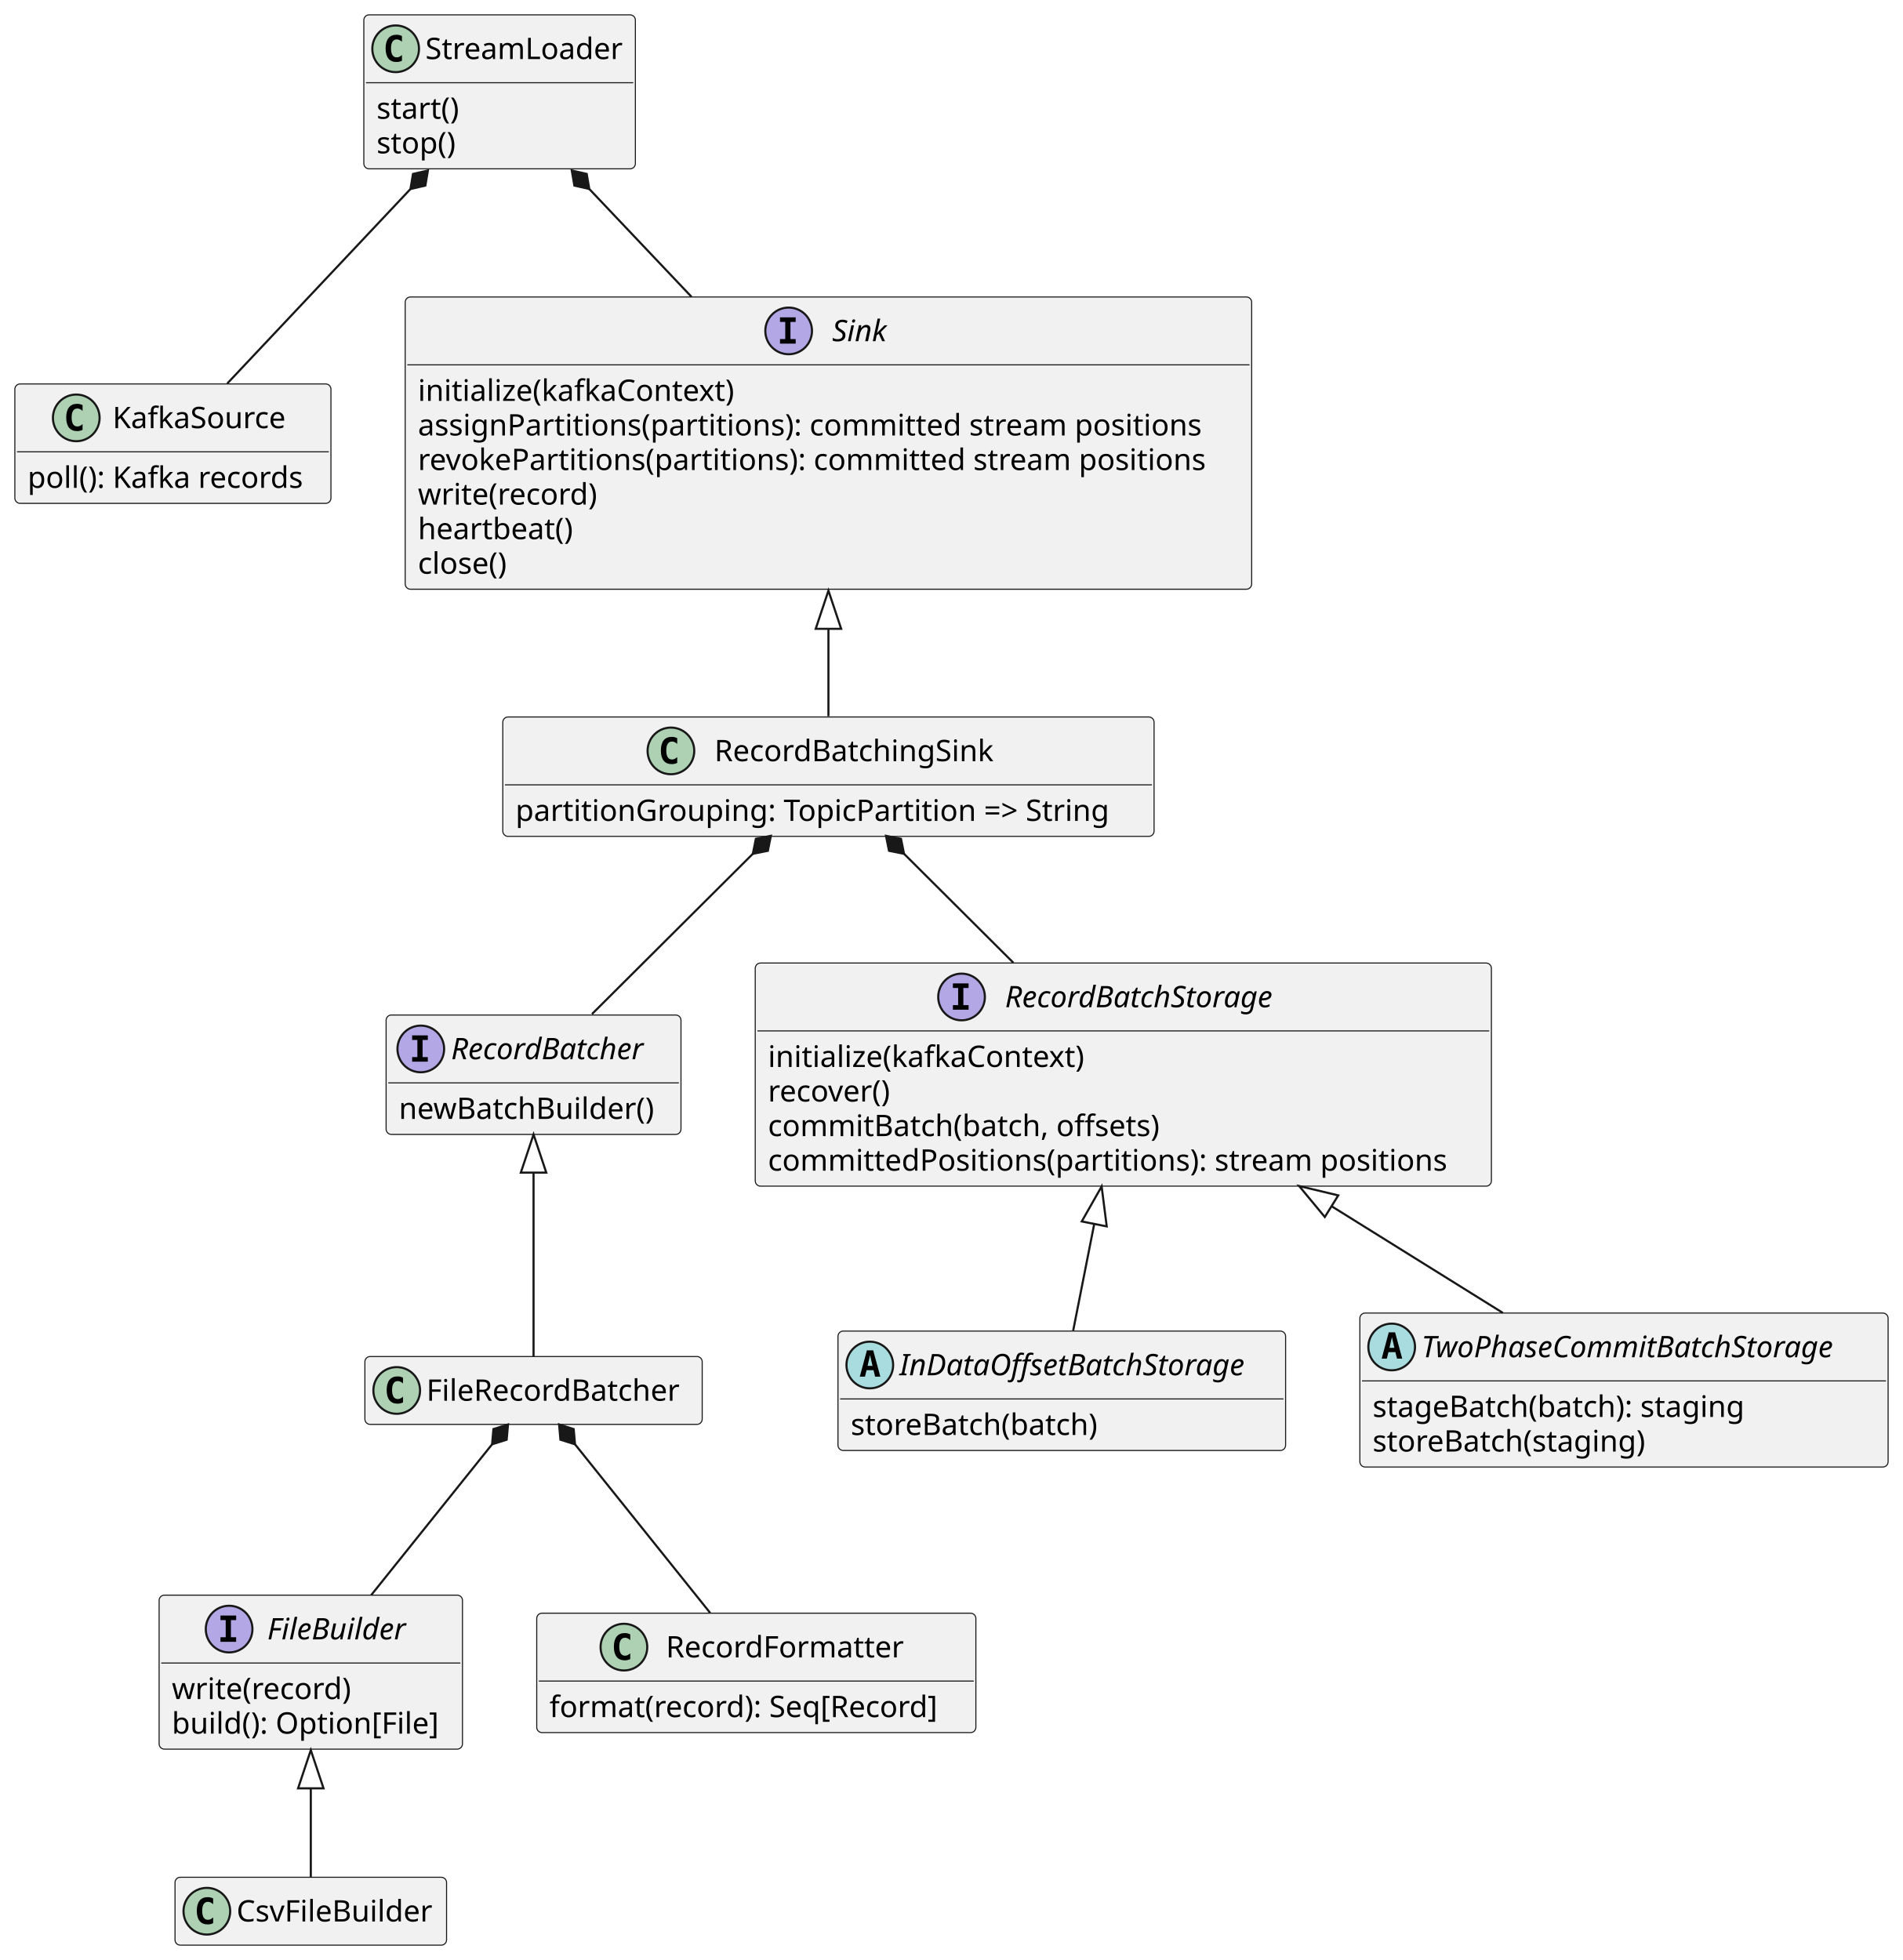
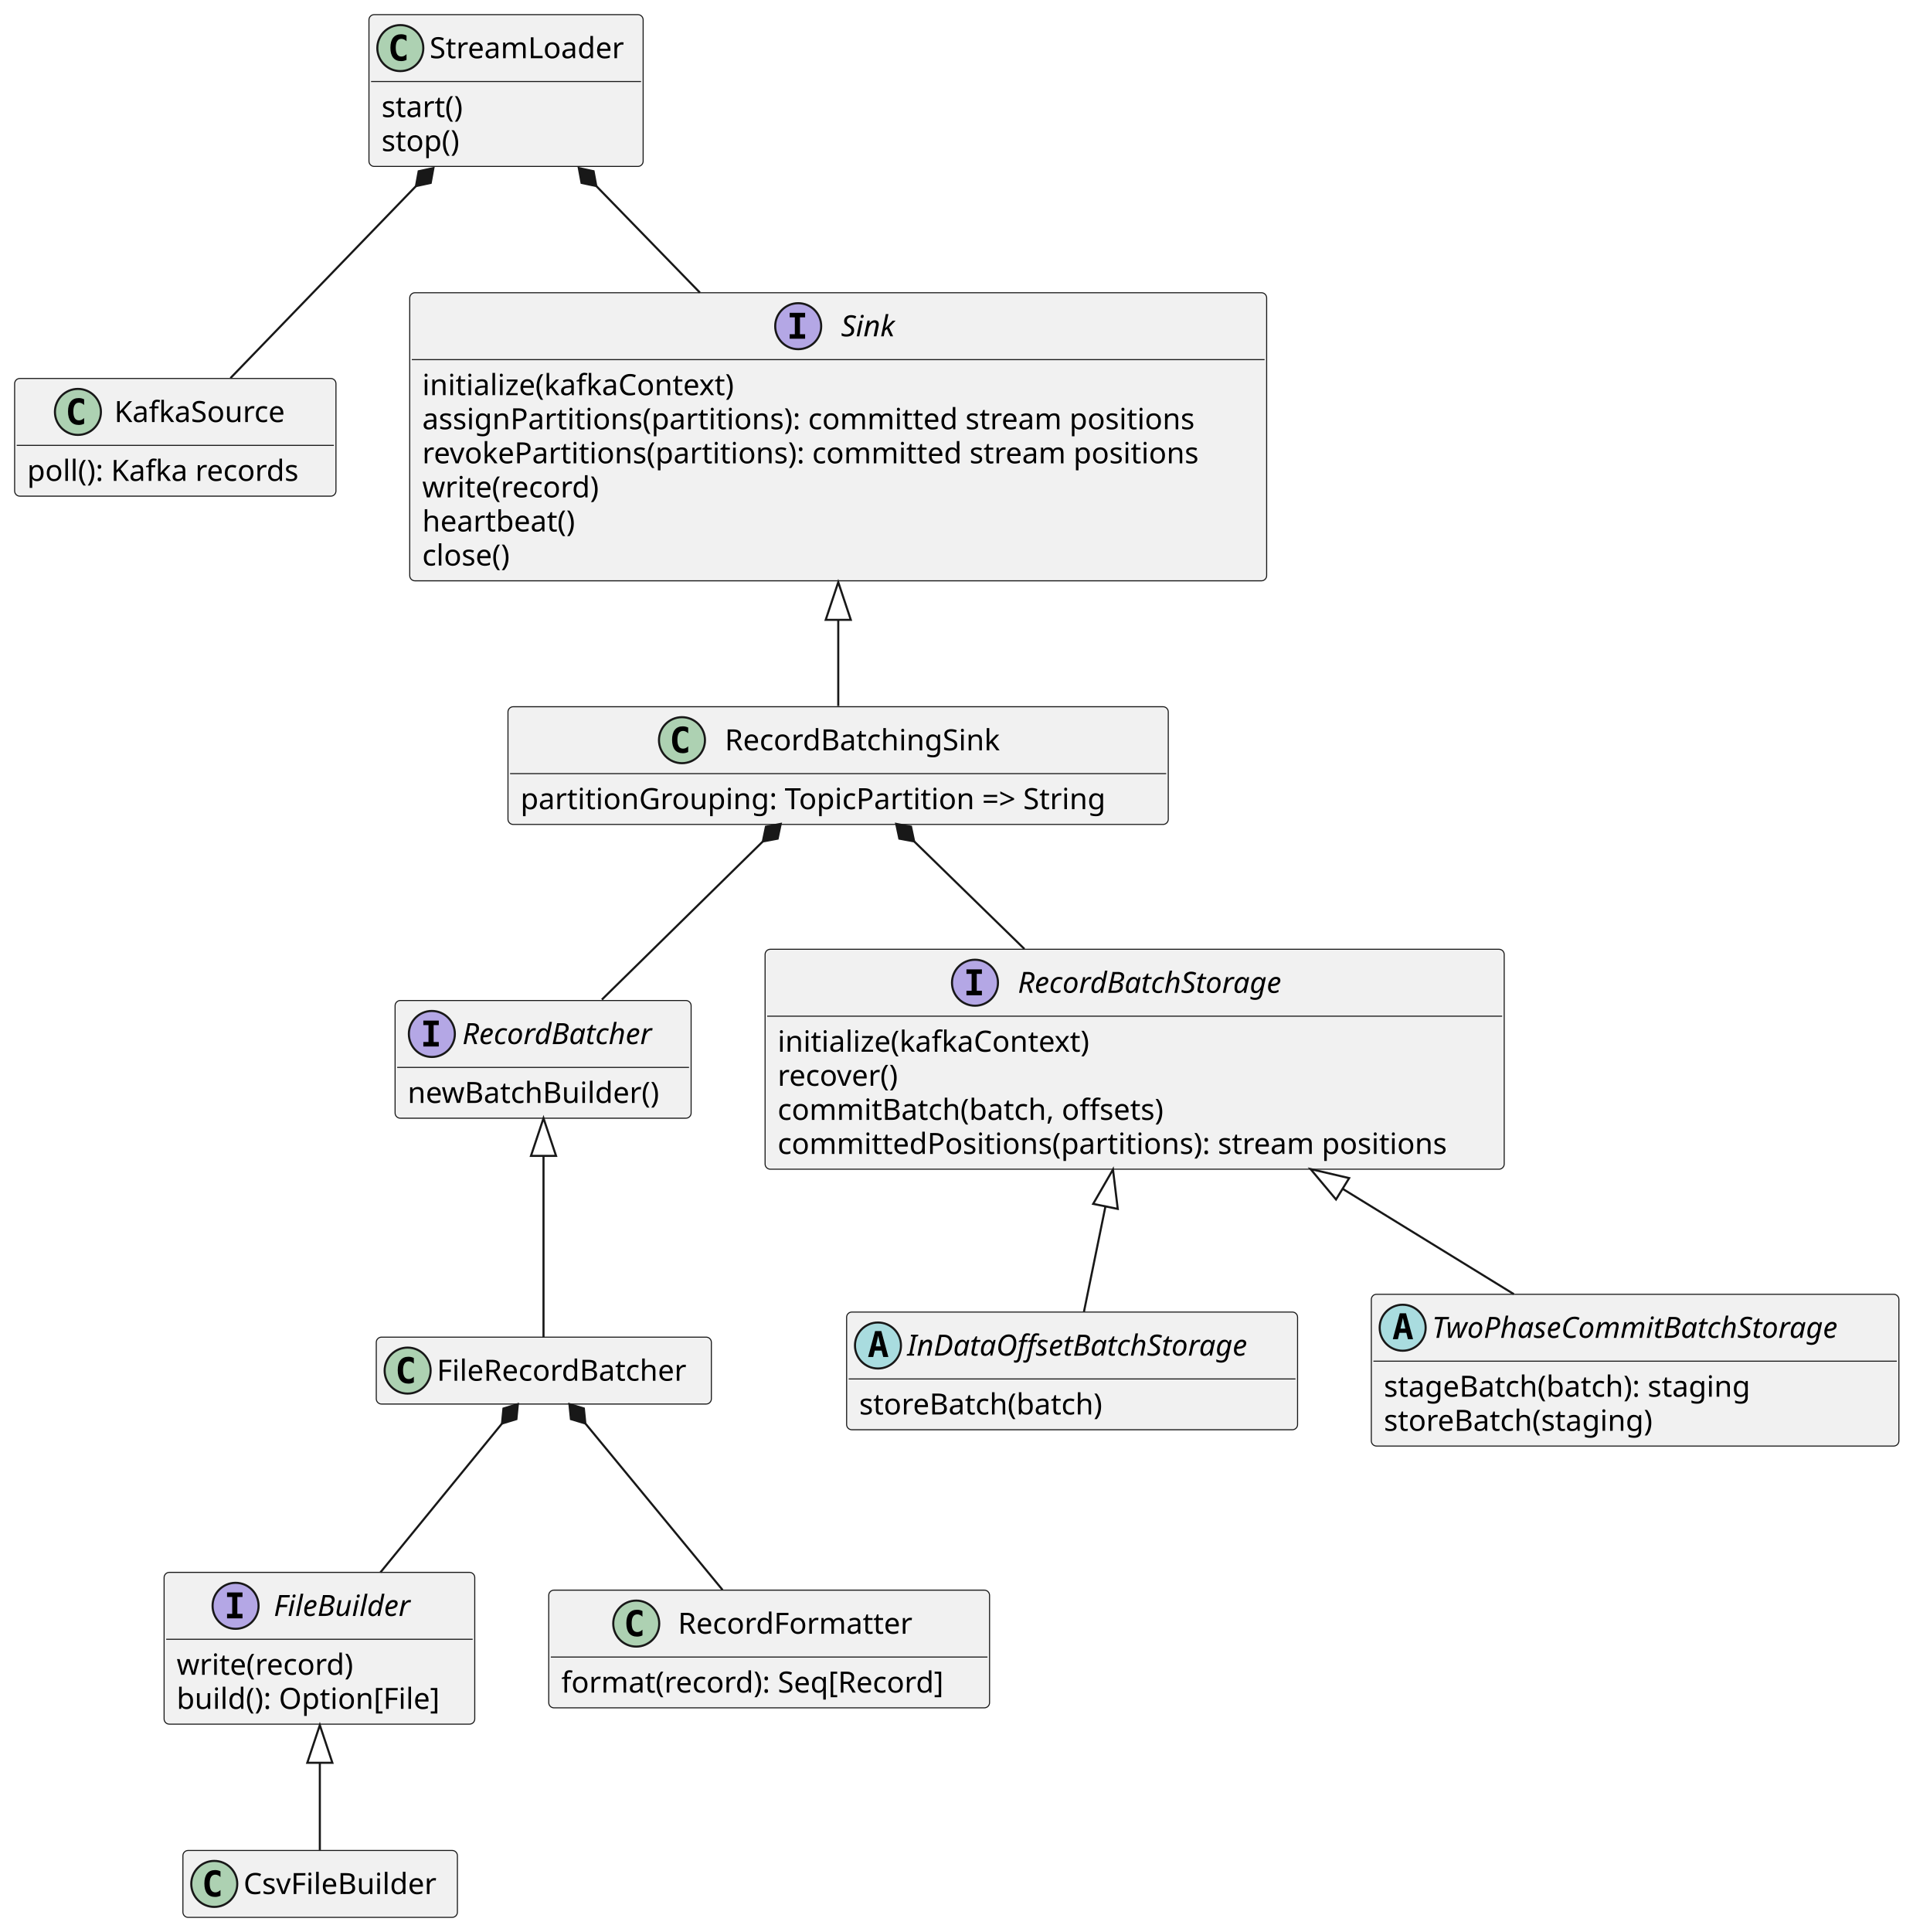
- <svg xmlns="http://www.w3.org/2000/svg" xmlns:xlink="http://www.w3.org/1999/xlink" contentStyleType="text/css" height="924px" preserveAspectRatio="none" style="width:897px;height:924px;" version="1.1" viewBox="0 0 897 924" width="897px" zoomAndPan="magnify">
+ <svg xmlns="http://www.w3.org/2000/svg" xmlns:xlink="http://www.w3.org/1999/xlink" contentStyleType="text/css" height="924px" preserveAspectRatio="none" style="width:915px;height:924px;" version="1.1" viewBox="0 0 915 924" width="915px" zoomAndPan="magnify">
  <defs />
  <g>
    <a href="../com/adform/streamloader/StreamLoader.html" target="_top" title="StreamLoader" xlink:actuate="onRequest" xlink:href="../com/adform/streamloader/StreamLoader.html" xlink:show="new" xlink:title="StreamLoader" xlink:type="simple">
      <g id="elem_StreamLoader">
-         <rect codeLine="5" fill="#F1F1F1" height="72.594" id="StreamLoader" rx="2.5" ry="2.5" style="stroke:#181818;stroke-width:0.5;" width="128" x="171.5" y="7" />
-         <ellipse cx="186.5" cy="23" fill="#ADD1B2" rx="11" ry="11" style="stroke:#181818;stroke-width:1.0;" />
-         <path d="M189.469,28.641 Q188.891,28.938 188.25,29.078 Q187.609,29.234 186.906,29.234 Q184.406,29.234 183.078,27.594 Q181.766,25.938 181.766,22.812 Q181.766,19.688 183.078,18.031 Q184.406,16.375 186.906,16.375 Q187.609,16.375 188.25,16.531 Q188.906,16.688 189.469,16.984 L189.469,19.703 Q188.844,19.125 188.25,18.859 Q187.656,18.578 187.031,18.578 Q185.688,18.578 185,19.656 Q184.312,20.719 184.312,22.812 Q184.312,24.906 185,25.984 Q185.688,27.047 187.031,27.047 Q187.656,27.047 188.25,26.781 Q188.844,26.5 189.469,25.922 L189.469,28.641 Z " fill="#000000" />
-         <text fill="#000000" font-family="sans-serif" font-size="14" lengthAdjust="spacing" textLength="96" x="200.5" y="27.847">StreamLoader</text>
-         <line style="stroke:#181818;stroke-width:0.5;" x1="172.5" x2="298.5" y1="39" y2="39" />
-         <text fill="#000000" font-family="sans-serif" font-size="14" lengthAdjust="spacing" textLength="41" x="177.5" y="55.995">start()</text>
-         <text fill="#000000" font-family="sans-serif" font-size="14" lengthAdjust="spacing" textLength="41" x="177.5" y="72.292">stop()</text>
+         <rect codeLine="5" fill="#F1F1F1" height="72.594" id="StreamLoader" rx="2.5" ry="2.5" style="stroke:#181818;stroke-width:0.5;" width="131.162" x="176.5" y="7" />
+         <ellipse cx="191.5" cy="23" fill="#ADD1B2" rx="11" ry="11" style="stroke:#181818;stroke-width:1.0;" />
+         <path d="M194.469,28.641 Q193.891,28.938 193.25,29.078 Q192.609,29.234 191.906,29.234 Q189.406,29.234 188.078,27.594 Q186.766,25.938 186.766,22.812 Q186.766,19.688 188.078,18.031 Q189.406,16.375 191.906,16.375 Q192.609,16.375 193.25,16.531 Q193.906,16.688 194.469,16.984 L194.469,19.703 Q193.844,19.125 193.25,18.859 Q192.656,18.578 192.031,18.578 Q190.688,18.578 190,19.656 Q189.312,20.719 189.312,22.812 Q189.312,24.906 190,25.984 Q190.688,27.047 192.031,27.047 Q192.656,27.047 193.25,26.781 Q193.844,26.5 194.469,25.922 L194.469,28.641 Z " fill="#000000" />
+         <text fill="#000000" font-family="sans-serif" font-size="14" lengthAdjust="spacing" textLength="99.162" x="205.5" y="27.847">StreamLoader</text>
+         <line style="stroke:#181818;stroke-width:0.5;" x1="177.5" x2="306.662" y1="39" y2="39" />
+         <text fill="#000000" font-family="sans-serif" font-size="14" lengthAdjust="spacing" textLength="43.531" x="182.5" y="55.995">start()</text>
+         <text fill="#000000" font-family="sans-serif" font-size="14" lengthAdjust="spacing" textLength="41.159" x="182.5" y="72.292">stop()</text>
      </g>
    </a>
    <a href="../com/adform/streamloader/source/KafkaSource.html" target="_top" title="KafkaSource" xlink:actuate="onRequest" xlink:href="../com/adform/streamloader/source/KafkaSource.html" xlink:show="new" xlink:title="KafkaSource" xlink:type="simple">
      <g id="elem_KafkaSource">
-         <rect codeLine="10" fill="#F1F1F1" height="56.297" id="KafkaSource" rx="2.5" ry="2.5" style="stroke:#181818;stroke-width:0.5;" width="149" x="7" y="181" />
-         <ellipse cx="35.95" cy="197" fill="#ADD1B2" rx="11" ry="11" style="stroke:#181818;stroke-width:1.0;" />
-         <path d="M38.919,202.641 Q38.341,202.938 37.7,203.078 Q37.059,203.234 36.356,203.234 Q33.856,203.234 32.528,201.594 Q31.216,199.938 31.216,196.812 Q31.216,193.688 32.528,192.031 Q33.856,190.375 36.356,190.375 Q37.059,190.375 37.7,190.531 Q38.356,190.688 38.919,190.984 L38.919,193.703 Q38.294,193.125 37.7,192.859 Q37.106,192.578 36.481,192.578 Q35.138,192.578 34.45,193.656 Q33.763,194.719 33.763,196.812 Q33.763,198.906 34.45,199.984 Q35.138,201.047 36.481,201.047 Q37.106,201.047 37.7,200.781 Q38.294,200.5 38.919,199.922 L38.919,202.641 Z " fill="#000000" />
-         <text fill="#000000" font-family="sans-serif" font-size="14" lengthAdjust="spacing" textLength="86" x="53.05" y="201.847">KafkaSource</text>
-         <line style="stroke:#181818;stroke-width:0.5;" x1="8" x2="155" y1="213" y2="213" />
-         <text fill="#000000" font-family="sans-serif" font-size="14" lengthAdjust="spacing" textLength="137" x="13" y="229.995">poll(): Kafka records</text>
+         <rect codeLine="10" fill="#F1F1F1" height="56.297" id="KafkaSource" rx="2.5" ry="2.5" style="stroke:#181818;stroke-width:0.5;" width="153.716" x="7" y="181" />
+         <ellipse cx="37.277" cy="197" fill="#ADD1B2" rx="11" ry="11" style="stroke:#181818;stroke-width:1.0;" />
+         <path d="M40.246,202.641 Q39.668,202.938 39.027,203.078 Q38.386,203.234 37.683,203.234 Q35.183,203.234 33.855,201.594 Q32.543,199.938 32.543,196.812 Q32.543,193.688 33.855,192.031 Q35.183,190.375 37.683,190.375 Q38.386,190.375 39.027,190.531 Q39.683,190.688 40.246,190.984 L40.246,193.703 Q39.621,193.125 39.027,192.859 Q38.433,192.578 37.808,192.578 Q36.465,192.578 35.777,193.656 Q35.09,194.719 35.09,196.812 Q35.09,198.906 35.777,199.984 Q36.465,201.047 37.808,201.047 Q38.433,201.047 39.027,200.781 Q39.621,200.5 40.246,199.922 L40.246,202.641 Z " fill="#000000" />
+         <text fill="#000000" font-family="sans-serif" font-size="14" lengthAdjust="spacing" textLength="87.767" x="54.672" y="201.847">KafkaSource</text>
+         <line style="stroke:#181818;stroke-width:0.5;" x1="8" x2="159.716" y1="213" y2="213" />
+         <text fill="#000000" font-family="sans-serif" font-size="14" lengthAdjust="spacing" textLength="141.716" x="13" y="229.995">poll(): Kafka records</text>
      </g>
    </a>
    <a href="../com/adform/streamloader/sink/Sink.html" target="_top" title="Sink" xlink:actuate="onRequest" xlink:href="../com/adform/streamloader/sink/Sink.html" xlink:show="new" xlink:title="Sink" xlink:type="simple">
      <g id="elem_Sink">
-         <rect codeLine="17" fill="#F1F1F1" height="137.781" id="Sink" rx="2.5" ry="2.5" style="stroke:#181818;stroke-width:0.5;" width="399" x="191" y="140" />
-         <ellipse cx="371.75" cy="156" fill="#B4A7E5" rx="11" ry="11" style="stroke:#181818;stroke-width:1.0;" />
-         <path d="M367.672,151.766 L367.672,149.609 L375.062,149.609 L375.062,151.766 L372.594,151.766 L372.594,159.844 L375.062,159.844 L375.062,162 L367.672,162 L367.672,159.844 L370.141,159.844 L370.141,151.766 L367.672,151.766 Z " fill="#000000" />
-         <text fill="#000000" font-family="sans-serif" font-size="14" font-style="italic" lengthAdjust="spacing" textLength="29" x="392.25" y="160.847">Sink</text>
-         <line style="stroke:#181818;stroke-width:0.5;" x1="192" x2="589" y1="172" y2="172" />
-         <text fill="#000000" font-family="sans-serif" font-size="14" lengthAdjust="spacing" textLength="154" x="197" y="188.995">initialize(kafkaContext)</text>
-         <text fill="#000000" font-family="sans-serif" font-size="14" lengthAdjust="spacing" textLength="385" x="197" y="205.292">assignPartitions(partitions): committed stream positions</text>
-         <text fill="#000000" font-family="sans-serif" font-size="14" lengthAdjust="spacing" textLength="387" x="197" y="221.589">revokePartitions(partitions): committed stream positions</text>
-         <text fill="#000000" font-family="sans-serif" font-size="14" lengthAdjust="spacing" textLength="88" x="197" y="237.886">write(record)</text>
-         <text fill="#000000" font-family="sans-serif" font-size="14" lengthAdjust="spacing" textLength="77" x="197" y="254.183">heartbeat()</text>
-         <text fill="#000000" font-family="sans-serif" font-size="14" lengthAdjust="spacing" textLength="47" x="197" y="270.479">close()</text>
+         <rect codeLine="17" fill="#F1F1F1" height="137.781" id="Sink" rx="2.5" ry="2.5" style="stroke:#181818;stroke-width:0.5;" width="409.934" x="196" y="140" />
+         <ellipse cx="381.838" cy="156" fill="#B4A7E5" rx="11" ry="11" style="stroke:#181818;stroke-width:1.0;" />
+         <path d="M377.76,151.766 L377.76,149.609 L385.151,149.609 L385.151,151.766 L382.682,151.766 L382.682,159.844 L385.151,159.844 L385.151,162 L377.76,162 L377.76,159.844 L380.229,159.844 L380.229,151.766 L377.76,151.766 Z " fill="#000000" />
+         <text fill="#000000" font-family="sans-serif" font-size="14" font-style="italic" lengthAdjust="spacing" textLength="29.757" x="402.338" y="160.847">Sink</text>
+         <line style="stroke:#181818;stroke-width:0.5;" x1="197" x2="604.934" y1="172" y2="172" />
+         <text fill="#000000" font-family="sans-serif" font-size="14" lengthAdjust="spacing" textLength="162.668" x="202" y="188.995">initialize(kafkaContext)</text>
+         <text fill="#000000" font-family="sans-serif" font-size="14" lengthAdjust="spacing" textLength="394.81" x="202" y="205.292">assignPartitions(partitions): committed stream positions</text>
+         <text fill="#000000" font-family="sans-serif" font-size="14" lengthAdjust="spacing" textLength="397.934" x="202" y="221.589">revokePartitions(partitions): committed stream positions</text>
+         <text fill="#000000" font-family="sans-serif" font-size="14" lengthAdjust="spacing" textLength="91.397" x="202" y="237.886">write(record)</text>
+         <text fill="#000000" font-family="sans-serif" font-size="14" lengthAdjust="spacing" textLength="79.803" x="202" y="254.183">heartbeat()</text>
+         <text fill="#000000" font-family="sans-serif" font-size="14" lengthAdjust="spacing" textLength="46.983" x="202" y="270.479">close()</text>
      </g>
    </a>
    <a href="../com/adform/streamloader/sink/batch/RecordBatchingSink.html" target="_top" title="RecordBatchingSink" xlink:actuate="onRequest" xlink:href="../com/adform/streamloader/sink/batch/RecordBatchingSink.html" xlink:show="new" xlink:title="RecordBatchingSink" xlink:type="simple">
      <g id="elem_RecordBatchingSink">
-         <rect codeLine="28" fill="#F1F1F1" height="56.297" id="RecordBatchingSink" rx="2.5" ry="2.5" style="stroke:#181818;stroke-width:0.5;" width="307" x="237" y="338" />
-         <ellipse cx="316.25" cy="354" fill="#ADD1B2" rx="11" ry="11" style="stroke:#181818;stroke-width:1.0;" />
-         <path d="M319.219,359.641 Q318.641,359.938 318,360.078 Q317.359,360.234 316.656,360.234 Q314.156,360.234 312.828,358.594 Q311.516,356.938 311.516,353.812 Q311.516,350.688 312.828,349.031 Q314.156,347.375 316.656,347.375 Q317.359,347.375 318,347.531 Q318.656,347.688 319.219,347.984 L319.219,350.703 Q318.594,350.125 318,349.859 Q317.406,349.578 316.781,349.578 Q315.438,349.578 314.75,350.656 Q314.062,351.719 314.062,353.812 Q314.062,355.906 314.75,356.984 Q315.438,358.047 316.781,358.047 Q317.406,358.047 318,357.781 Q318.594,357.5 319.219,356.922 L319.219,359.641 Z " fill="#000000" />
-         <text fill="#000000" font-family="sans-serif" font-size="14" lengthAdjust="spacing" textLength="140" x="336.75" y="358.847">RecordBatchingSink</text>
-         <line style="stroke:#181818;stroke-width:0.5;" x1="238" x2="543" y1="370" y2="370" />
-         <text fill="#000000" font-family="sans-serif" font-size="14" lengthAdjust="spacing" textLength="295" x="243" y="386.995">partitionGrouping: TopicPartition =&gt; String</text>
+         <rect codeLine="28" fill="#F1F1F1" height="56.297" id="RecordBatchingSink" rx="2.5" ry="2.5" style="stroke:#181818;stroke-width:0.5;" width="315.871" x="243" y="338" />
+         <ellipse cx="326.238" cy="354" fill="#ADD1B2" rx="11" ry="11" style="stroke:#181818;stroke-width:1.0;" />
+         <path d="M329.207,359.641 Q328.628,359.938 327.988,360.078 Q327.347,360.234 326.644,360.234 Q324.144,360.234 322.816,358.594 Q321.503,356.938 321.503,353.812 Q321.503,350.688 322.816,349.031 Q324.144,347.375 326.644,347.375 Q327.347,347.375 327.988,347.531 Q328.644,347.688 329.207,347.984 L329.207,350.703 Q328.582,350.125 327.988,349.859 Q327.394,349.578 326.769,349.578 Q325.425,349.578 324.738,350.656 Q324.05,351.719 324.05,353.812 Q324.05,355.906 324.738,356.984 Q325.425,358.047 326.769,358.047 Q327.394,358.047 327.988,357.781 Q328.582,357.5 329.207,356.922 L329.207,359.641 Z " fill="#000000" />
+         <text fill="#000000" font-family="sans-serif" font-size="14" lengthAdjust="spacing" textLength="140.895" x="346.738" y="358.847">RecordBatchingSink</text>
+         <line style="stroke:#181818;stroke-width:0.5;" x1="244" x2="557.871" y1="370" y2="370" />
+         <text fill="#000000" font-family="sans-serif" font-size="14" lengthAdjust="spacing" textLength="303.871" x="249" y="386.995">partitionGrouping: TopicPartition =&gt; String</text>
      </g>
    </a>
    <a href="../com/adform/streamloader/sink/batch/RecordBatcher.html" target="_top" title="RecordBatcher" xlink:actuate="onRequest" xlink:href="../com/adform/streamloader/sink/batch/RecordBatcher.html" xlink:show="new" xlink:title="RecordBatcher" xlink:type="simple">
      <g id="elem_RecordBatcher">
-         <rect codeLine="32" fill="#F1F1F1" height="56.297" id="RecordBatcher" rx="2.5" ry="2.5" style="stroke:#181818;stroke-width:0.5;" width="139" x="182" y="478.5" />
-         <ellipse cx="198.35" cy="494.5" fill="#B4A7E5" rx="11" ry="11" style="stroke:#181818;stroke-width:1.0;" />
-         <path d="M194.272,490.266 L194.272,488.109 L201.662,488.109 L201.662,490.266 L199.194,490.266 L199.194,498.344 L201.662,498.344 L201.662,500.5 L194.272,500.5 L194.272,498.344 L196.741,498.344 L196.741,490.266 L194.272,490.266 Z " fill="#000000" />
-         <text fill="#000000" font-family="sans-serif" font-size="14" font-style="italic" lengthAdjust="spacing" textLength="104" x="212.65" y="499.347">RecordBatcher</text>
-         <line style="stroke:#181818;stroke-width:0.5;" x1="183" x2="320" y1="510.5" y2="510.5" />
-         <text fill="#000000" font-family="sans-serif" font-size="14" lengthAdjust="spacing" textLength="127" x="188" y="527.495">newBatchBuilder()</text>
+         <rect codeLine="32" fill="#F1F1F1" height="56.297" id="RecordBatcher" rx="2.5" ry="2.5" style="stroke:#181818;stroke-width:0.5;" width="141.616" x="189" y="478.5" />
+         <ellipse cx="206.591" cy="494.5" fill="#B4A7E5" rx="11" ry="11" style="stroke:#181818;stroke-width:1.0;" />
+         <path d="M202.513,490.266 L202.513,488.109 L209.904,488.109 L209.904,490.266 L207.435,490.266 L207.435,498.344 L209.904,498.344 L209.904,500.5 L202.513,500.5 L202.513,498.344 L204.982,498.344 L204.982,490.266 L202.513,490.266 Z " fill="#000000" />
+         <text fill="#000000" font-family="sans-serif" font-size="14" font-style="italic" lengthAdjust="spacing" textLength="103.858" x="221.167" y="499.347">RecordBatcher</text>
+         <line style="stroke:#181818;stroke-width:0.5;" x1="190" x2="329.616" y1="510.5" y2="510.5" />
+         <text fill="#000000" font-family="sans-serif" font-size="14" lengthAdjust="spacing" textLength="129.616" x="195" y="527.495">newBatchBuilder()</text>
      </g>
    </a>
    <a href="../com/adform/streamloader/sink/batch/storage/RecordBatchStorage.html" target="_top" title="RecordBatchStorage" xlink:actuate="onRequest" xlink:href="../com/adform/streamloader/sink/batch/storage/RecordBatchStorage.html" xlink:show="new" xlink:title="RecordBatchStorage" xlink:type="simple">
      <g id="elem_RecordBatchStorage">
-         <rect codeLine="36" fill="#F1F1F1" height="105.188" id="RecordBatchStorage" rx="2.5" ry="2.5" style="stroke:#181818;stroke-width:0.5;" width="347" x="356" y="454" />
-         <ellipse cx="453.25" cy="470" fill="#B4A7E5" rx="11" ry="11" style="stroke:#181818;stroke-width:1.0;" />
-         <path d="M449.172,465.766 L449.172,463.609 L456.562,463.609 L456.562,465.766 L454.094,465.766 L454.094,473.844 L456.562,473.844 L456.562,476 L449.172,476 L449.172,473.844 L451.641,473.844 L451.641,465.766 L449.172,465.766 Z " fill="#000000" />
-         <text fill="#000000" font-family="sans-serif" font-size="14" font-style="italic" lengthAdjust="spacing" textLength="144" x="473.75" y="474.847">RecordBatchStorage</text>
-         <line style="stroke:#181818;stroke-width:0.5;" x1="357" x2="702" y1="486" y2="486" />
-         <text fill="#000000" font-family="sans-serif" font-size="14" lengthAdjust="spacing" textLength="154" x="362" y="502.995">initialize(kafkaContext)</text>
-         <text fill="#000000" font-family="sans-serif" font-size="14" lengthAdjust="spacing" textLength="62" x="362" y="519.292">recover()</text>
-         <text fill="#000000" font-family="sans-serif" font-size="14" lengthAdjust="spacing" textLength="195" x="362" y="535.589">commitBatch(batch, offsets)</text>
-         <text fill="#000000" font-family="sans-serif" font-size="14" lengthAdjust="spacing" textLength="335" x="362" y="551.886">committedPositions(partitions): stream positions</text>
+         <rect codeLine="36" fill="#F1F1F1" height="105.188" id="RecordBatchStorage" rx="2.5" ry="2.5" style="stroke:#181818;stroke-width:0.5;" width="353.578" x="366" y="454" />
+         <ellipse cx="466.406" cy="470" fill="#B4A7E5" rx="11" ry="11" style="stroke:#181818;stroke-width:1.0;" />
+         <path d="M462.328,465.766 L462.328,463.609 L469.719,463.609 L469.719,465.766 L467.25,465.766 L467.25,473.844 L469.719,473.844 L469.719,476 L462.328,476 L462.328,473.844 L464.797,473.844 L464.797,465.766 L462.328,465.766 Z " fill="#000000" />
+         <text fill="#000000" font-family="sans-serif" font-size="14" font-style="italic" lengthAdjust="spacing" textLength="144.266" x="486.906" y="474.847">RecordBatchStorage</text>
+         <line style="stroke:#181818;stroke-width:0.5;" x1="367" x2="718.578" y1="486" y2="486" />
+         <text fill="#000000" font-family="sans-serif" font-size="14" lengthAdjust="spacing" textLength="162.668" x="372" y="502.995">initialize(kafkaContext)</text>
+         <text fill="#000000" font-family="sans-serif" font-size="14" lengthAdjust="spacing" textLength="64.21" x="372" y="519.292">recover()</text>
+         <text fill="#000000" font-family="sans-serif" font-size="14" lengthAdjust="spacing" textLength="199.623" x="372" y="535.589">commitBatch(batch, offsets)</text>
+         <text fill="#000000" font-family="sans-serif" font-size="14" lengthAdjust="spacing" textLength="341.578" x="372" y="551.886">committedPositions(partitions): stream positions</text>
      </g>
    </a>
    <a href="../com/adform/streamloader/sink/batch/storage/InDataOffsetBatchStorage.html" target="_top" title="InDataOffsetBatchStorage" xlink:actuate="onRequest" xlink:href="../com/adform/streamloader/sink/batch/storage/InDataOffsetBatchStorage.html" xlink:show="new" xlink:title="InDataOffsetBatchStorage" xlink:type="simple">
      <g id="elem_InDataOffsetBatchStorage">
-         <rect codeLine="49" fill="#F1F1F1" height="56.297" id="InDataOffsetBatchStorage" rx="2.5" ry="2.5" style="stroke:#181818;stroke-width:0.5;" width="211" x="395" y="627.5" />
-         <ellipse cx="410" cy="643.5" fill="#A9DCDF" rx="11" ry="11" style="stroke:#181818;stroke-width:1.0;" />
-         <path d="M410.109,638.844 L408.953,643.922 L411.281,643.922 L410.109,638.844 Z M408.625,636.609 L411.609,636.609 L414.969,649 L412.516,649 L411.75,645.938 L408.469,645.938 L407.719,649 L405.281,649 L408.625,636.609 Z " fill="#000000" />
-         <text fill="#000000" font-family="sans-serif" font-size="14" font-style="italic" lengthAdjust="spacing" textLength="179" x="424" y="648.347">InDataOffsetBatchStorage</text>
-         <line style="stroke:#181818;stroke-width:0.5;" x1="396" x2="605" y1="659.5" y2="659.5" />
-         <text fill="#000000" font-family="sans-serif" font-size="14" lengthAdjust="spacing" textLength="125" x="401" y="676.495">storeBatch(batch)</text>
+         <rect codeLine="49" fill="#F1F1F1" height="56.297" id="InDataOffsetBatchStorage" rx="2.5" ry="2.5" style="stroke:#181818;stroke-width:0.5;" width="215.723" x="405" y="627.5" />
+         <ellipse cx="420" cy="643.5" fill="#A9DCDF" rx="11" ry="11" style="stroke:#181818;stroke-width:1.0;" />
+         <path d="M420.109,638.844 L418.953,643.922 L421.281,643.922 L420.109,638.844 Z M418.625,636.609 L421.609,636.609 L424.969,649 L422.516,649 L421.75,645.938 L418.469,645.938 L417.719,649 L415.281,649 L418.625,636.609 Z " fill="#000000" />
+         <text fill="#000000" font-family="sans-serif" font-size="14" font-style="italic" lengthAdjust="spacing" textLength="183.723" x="434" y="648.347">InDataOffsetBatchStorage</text>
+         <line style="stroke:#181818;stroke-width:0.5;" x1="406" x2="619.723" y1="659.5" y2="659.5" />
+         <text fill="#000000" font-family="sans-serif" font-size="14" lengthAdjust="spacing" textLength="126.41" x="411" y="676.495">storeBatch(batch)</text>
      </g>
    </a>
    <a href="../com/adform/streamloader/sink/batch/storage/TwoPhaseCommitBatchStorage.html" target="_top" title="TwoPhaseCommitBatchStorage" xlink:actuate="onRequest" xlink:href="../com/adform/streamloader/sink/batch/storage/TwoPhaseCommitBatchStorage.html" xlink:show="new" xlink:title="TwoPhaseCommitBatchStorage" xlink:type="simple">
      <g id="elem_TwoPhaseCommitBatchStorage">
-         <rect codeLine="53" fill="#F1F1F1" height="72.594" id="TwoPhaseCommitBatchStorage" rx="2.5" ry="2.5" style="stroke:#181818;stroke-width:0.5;" width="249" x="641" y="619" />
-         <ellipse cx="656" cy="635" fill="#A9DCDF" rx="11" ry="11" style="stroke:#181818;stroke-width:1.0;" />
-         <path d="M656.109,630.344 L654.953,635.422 L657.281,635.422 L656.109,630.344 Z M654.625,628.109 L657.609,628.109 L660.969,640.5 L658.516,640.5 L657.75,637.438 L654.469,637.438 L653.719,640.5 L651.281,640.5 L654.625,628.109 Z " fill="#000000" />
-         <text fill="#000000" font-family="sans-serif" font-size="14" font-style="italic" lengthAdjust="spacing" textLength="217" x="670" y="639.847">TwoPhaseCommitBatchStorage</text>
-         <line style="stroke:#181818;stroke-width:0.5;" x1="642" x2="889" y1="651" y2="651" />
-         <text fill="#000000" font-family="sans-serif" font-size="14" lengthAdjust="spacing" textLength="188" x="647" y="667.995">stageBatch(batch): staging</text>
-         <text fill="#000000" font-family="sans-serif" font-size="14" lengthAdjust="spacing" textLength="137" x="647" y="684.292">storeBatch(staging)</text>
+         <rect codeLine="53" fill="#F1F1F1" height="72.594" id="TwoPhaseCommitBatchStorage" rx="2.5" ry="2.5" style="stroke:#181818;stroke-width:0.5;" width="252.384" x="656" y="619" />
+         <ellipse cx="671" cy="635" fill="#A9DCDF" rx="11" ry="11" style="stroke:#181818;stroke-width:1.0;" />
+         <path d="M671.109,630.344 L669.953,635.422 L672.281,635.422 L671.109,630.344 Z M669.625,628.109 L672.609,628.109 L675.969,640.5 L673.516,640.5 L672.75,637.438 L669.469,637.438 L668.719,640.5 L666.281,640.5 L669.625,628.109 Z " fill="#000000" />
+         <text fill="#000000" font-family="sans-serif" font-size="14" font-style="italic" lengthAdjust="spacing" textLength="220.384" x="685" y="639.847">TwoPhaseCommitBatchStorage</text>
+         <line style="stroke:#181818;stroke-width:0.5;" x1="657" x2="907.384" y1="651" y2="651" />
+         <text fill="#000000" font-family="sans-serif" font-size="14" lengthAdjust="spacing" textLength="190.62" x="662" y="667.995">stageBatch(batch): staging</text>
+         <text fill="#000000" font-family="sans-serif" font-size="14" lengthAdjust="spacing" textLength="138.783" x="662" y="684.292">storeBatch(staging)</text>
      </g>
    </a>
    <a href="../com/adform/streamloader/sink/file/FileRecordBatcher.html" target="_top" title="FileRecordBatcher" xlink:actuate="onRequest" xlink:href="../com/adform/streamloader/sink/file/FileRecordBatcher.html" xlink:show="new" xlink:title="FileRecordBatcher" xlink:type="simple">
      <g id="elem_FileRecordBatcher">
-         <rect codeLine="58" fill="#F1F1F1" height="32" id="FileRecordBatcher" rx="2.5" ry="2.5" style="stroke:#181818;stroke-width:0.5;" width="159" x="172" y="639.5" />
-         <ellipse cx="187" cy="655.5" fill="#ADD1B2" rx="11" ry="11" style="stroke:#181818;stroke-width:1.0;" />
-         <path d="M189.969,661.141 Q189.391,661.438 188.75,661.578 Q188.109,661.734 187.406,661.734 Q184.906,661.734 183.578,660.094 Q182.266,658.438 182.266,655.312 Q182.266,652.188 183.578,650.531 Q184.906,648.875 187.406,648.875 Q188.109,648.875 188.75,649.031 Q189.406,649.188 189.969,649.484 L189.969,652.203 Q189.344,651.625 188.75,651.359 Q188.156,651.078 187.531,651.078 Q186.188,651.078 185.5,652.156 Q184.812,653.219 184.812,655.312 Q184.812,657.406 185.5,658.484 Q186.188,659.547 187.531,659.547 Q188.156,659.547 188.75,659.281 Q189.344,659 189.969,658.422 L189.969,661.141 Z " fill="#000000" />
-         <text fill="#000000" font-family="sans-serif" font-size="14" lengthAdjust="spacing" textLength="127" x="201" y="660.347">FileRecordBatcher</text>
+         <rect codeLine="58" fill="#F1F1F1" height="32" id="FileRecordBatcher" rx="2.5" ry="2.5" style="stroke:#181818;stroke-width:0.5;" width="160.304" x="180" y="639.5" />
+         <ellipse cx="195" cy="655.5" fill="#ADD1B2" rx="11" ry="11" style="stroke:#181818;stroke-width:1.0;" />
+         <path d="M197.969,661.141 Q197.391,661.438 196.75,661.578 Q196.109,661.734 195.406,661.734 Q192.906,661.734 191.578,660.094 Q190.266,658.438 190.266,655.312 Q190.266,652.188 191.578,650.531 Q192.906,648.875 195.406,648.875 Q196.109,648.875 196.75,649.031 Q197.406,649.188 197.969,649.484 L197.969,652.203 Q197.344,651.625 196.75,651.359 Q196.156,651.078 195.531,651.078 Q194.188,651.078 193.5,652.156 Q192.812,653.219 192.812,655.312 Q192.812,657.406 193.5,658.484 Q194.188,659.547 195.531,659.547 Q196.156,659.547 196.75,659.281 Q197.344,659 197.969,658.422 L197.969,661.141 Z " fill="#000000" />
+         <text fill="#000000" font-family="sans-serif" font-size="14" lengthAdjust="spacing" textLength="128.304" x="209" y="660.347">FileRecordBatcher</text>
      </g>
    </a>
    <a href="../com/adform/streamloader/sink/file/FileBuilder.html" target="_top" title="FileBuilder" xlink:actuate="onRequest" xlink:href="../com/adform/streamloader/sink/file/FileBuilder.html" xlink:show="new" xlink:title="FileBuilder" xlink:type="simple">
      <g id="elem_FileBuilder">
-         <rect codeLine="63" fill="#F1F1F1" height="72.594" id="FileBuilder" rx="2.5" ry="2.5" style="stroke:#181818;stroke-width:0.5;" width="143" x="75" y="752" />
-         <ellipse cx="108" cy="768" fill="#B4A7E5" rx="11" ry="11" style="stroke:#181818;stroke-width:1.0;" />
-         <path d="M103.922,763.766 L103.922,761.609 L111.312,761.609 L111.312,763.766 L108.844,763.766 L108.844,771.844 L111.312,771.844 L111.312,774 L103.922,774 L103.922,771.844 L106.391,771.844 L106.391,763.766 L103.922,763.766 Z " fill="#000000" />
-         <text fill="#000000" font-family="sans-serif" font-size="14" font-style="italic" lengthAdjust="spacing" textLength="71" x="126" y="772.847">FileBuilder</text>
-         <line style="stroke:#181818;stroke-width:0.5;" x1="76" x2="217" y1="784" y2="784" />
-         <text fill="#000000" font-family="sans-serif" font-size="14" lengthAdjust="spacing" textLength="88" x="81" y="800.995">write(record)</text>
-         <text fill="#000000" font-family="sans-serif" font-size="14" lengthAdjust="spacing" textLength="131" x="81" y="817.292">build(): Option[File]</text>
+         <rect codeLine="63" fill="#F1F1F1" height="72.594" id="FileBuilder" rx="2.5" ry="2.5" style="stroke:#181818;stroke-width:0.5;" width="148.609" x="78.5" y="752" />
+         <ellipse cx="112.693" cy="768" fill="#B4A7E5" rx="11" ry="11" style="stroke:#181818;stroke-width:1.0;" />
+         <path d="M108.615,763.766 L108.615,761.609 L116.006,761.609 L116.006,763.766 L113.537,763.766 L113.537,771.844 L116.006,771.844 L116.006,774 L108.615,774 L108.615,771.844 L111.084,771.844 L111.084,763.766 L108.615,763.766 Z " fill="#000000" />
+         <text fill="#000000" font-family="sans-serif" font-size="14" font-style="italic" lengthAdjust="spacing" textLength="73.958" x="130.958" y="772.847">FileBuilder</text>
+         <line style="stroke:#181818;stroke-width:0.5;" x1="79.5" x2="226.109" y1="784" y2="784" />
+         <text fill="#000000" font-family="sans-serif" font-size="14" lengthAdjust="spacing" textLength="91.397" x="84.5" y="800.995">write(record)</text>
+         <text fill="#000000" font-family="sans-serif" font-size="14" lengthAdjust="spacing" textLength="136.609" x="84.5" y="817.292">build(): Option[File]</text>
      </g>
    </a>
    <a href="../com/adform/streamloader/sink/encoding/csv/CsvFileBuilder.html" target="_top" title="CsvFileBuilder" xlink:actuate="onRequest" xlink:href="../com/adform/streamloader/sink/encoding/csv/CsvFileBuilder.html" xlink:show="new" xlink:title="CsvFileBuilder" xlink:type="simple">
      <g id="elem_CsvFileBuilder">
-         <rect codeLine="68" fill="#F1F1F1" height="32" id="CsvFileBuilder" rx="2.5" ry="2.5" style="stroke:#181818;stroke-width:0.5;" width="128" x="82.5" y="885" />
-         <ellipse cx="97.5" cy="901" fill="#ADD1B2" rx="11" ry="11" style="stroke:#181818;stroke-width:1.0;" />
-         <path d="M100.469,906.641 Q99.891,906.938 99.25,907.078 Q98.609,907.234 97.906,907.234 Q95.406,907.234 94.078,905.594 Q92.766,903.938 92.766,900.812 Q92.766,897.688 94.078,896.031 Q95.406,894.375 97.906,894.375 Q98.609,894.375 99.25,894.531 Q99.906,894.688 100.469,894.984 L100.469,897.703 Q99.844,897.125 99.25,896.859 Q98.656,896.578 98.031,896.578 Q96.688,896.578 96,897.656 Q95.312,898.719 95.312,900.812 Q95.312,902.906 96,903.984 Q96.688,905.047 98.031,905.047 Q98.656,905.047 99.25,904.781 Q99.844,904.5 100.469,903.922 L100.469,906.641 Z " fill="#000000" />
-         <text fill="#000000" font-family="sans-serif" font-size="14" lengthAdjust="spacing" textLength="96" x="111.5" y="905.847">CsvFileBuilder</text>
+         <rect codeLine="68" fill="#F1F1F1" height="32" id="CsvFileBuilder" rx="2.5" ry="2.5" style="stroke:#181818;stroke-width:0.5;" width="131.312" x="87.5" y="885" />
+         <ellipse cx="102.5" cy="901" fill="#ADD1B2" rx="11" ry="11" style="stroke:#181818;stroke-width:1.0;" />
+         <path d="M105.469,906.641 Q104.891,906.938 104.25,907.078 Q103.609,907.234 102.906,907.234 Q100.406,907.234 99.078,905.594 Q97.766,903.938 97.766,900.812 Q97.766,897.688 99.078,896.031 Q100.406,894.375 102.906,894.375 Q103.609,894.375 104.25,894.531 Q104.906,894.688 105.469,894.984 L105.469,897.703 Q104.844,897.125 104.25,896.859 Q103.656,896.578 103.031,896.578 Q101.688,896.578 101,897.656 Q100.312,898.719 100.312,900.812 Q100.312,902.906 101,903.984 Q101.688,905.047 103.031,905.047 Q103.656,905.047 104.25,904.781 Q104.844,904.5 105.469,903.922 L105.469,906.641 Z " fill="#000000" />
+         <text fill="#000000" font-family="sans-serif" font-size="14" lengthAdjust="spacing" textLength="99.312" x="116.5" y="905.847">CsvFileBuilder</text>
      </g>
    </a>
    <a href="../com/adform/streamloader/sink/batch/RecordFormatter.html" target="_top" title="RecordFormatter" xlink:actuate="onRequest" xlink:href="../com/adform/streamloader/sink/batch/RecordFormatter.html" xlink:show="new" xlink:title="RecordFormatter" xlink:type="simple">
      <g id="elem_RecordFormatter">
-         <rect codeLine="75" fill="#F1F1F1" height="56.297" id="RecordFormatter" rx="2.5" ry="2.5" style="stroke:#181818;stroke-width:0.5;" width="207" x="253" y="760.5" />
-         <ellipse cx="294.1" cy="776.5" fill="#ADD1B2" rx="11" ry="11" style="stroke:#181818;stroke-width:1.0;" />
-         <path d="M297.069,782.141 Q296.491,782.438 295.85,782.578 Q295.209,782.734 294.506,782.734 Q292.006,782.734 290.678,781.094 Q289.366,779.438 289.366,776.312 Q289.366,773.188 290.678,771.531 Q292.006,769.875 294.506,769.875 Q295.209,769.875 295.85,770.031 Q296.506,770.188 297.069,770.484 L297.069,773.203 Q296.444,772.625 295.85,772.359 Q295.256,772.078 294.631,772.078 Q293.288,772.078 292.6,773.156 Q291.913,774.219 291.913,776.312 Q291.913,778.406 292.6,779.484 Q293.288,780.547 294.631,780.547 Q295.256,780.547 295.85,780.281 Q296.444,780 297.069,779.422 L297.069,782.141 Z " fill="#000000" />
-         <text fill="#000000" font-family="sans-serif" font-size="14" lengthAdjust="spacing" textLength="117" x="313.9" y="781.347">RecordFormatter</text>
-         <line style="stroke:#181818;stroke-width:0.5;" x1="254" x2="459" y1="792.5" y2="792.5" />
-         <text fill="#000000" font-family="sans-serif" font-size="14" lengthAdjust="spacing" textLength="195" x="259" y="809.495">format(record): Seq[Record]</text>
+         <rect codeLine="75" fill="#F1F1F1" height="56.297" id="RecordFormatter" rx="2.5" ry="2.5" style="stroke:#181818;stroke-width:0.5;" width="210.878" x="262.5" y="760.5" />
+         <ellipse cx="304.362" cy="776.5" fill="#ADD1B2" rx="11" ry="11" style="stroke:#181818;stroke-width:1.0;" />
+         <path d="M307.331,782.141 Q306.753,782.438 306.112,782.578 Q305.471,782.734 304.768,782.734 Q302.268,782.734 300.94,781.094 Q299.628,779.438 299.628,776.312 Q299.628,773.188 300.94,771.531 Q302.268,769.875 304.768,769.875 Q305.471,769.875 306.112,770.031 Q306.768,770.188 307.331,770.484 L307.331,773.203 Q306.706,772.625 306.112,772.359 Q305.518,772.078 304.893,772.078 Q303.55,772.078 302.862,773.156 Q302.175,774.219 302.175,776.312 Q302.175,778.406 302.862,779.484 Q303.55,780.547 304.893,780.547 Q305.518,780.547 306.112,780.281 Q306.706,780 307.331,779.422 L307.331,782.141 Z " fill="#000000" />
+         <text fill="#000000" font-family="sans-serif" font-size="14" lengthAdjust="spacing" textLength="119.185" x="324.331" y="781.347">RecordFormatter</text>
+         <line style="stroke:#181818;stroke-width:0.5;" x1="263.5" x2="472.378" y1="792.5" y2="792.5" />
+         <text fill="#000000" font-family="sans-serif" font-size="14" lengthAdjust="spacing" textLength="198.878" x="268.5" y="809.495">format(record): Seq[Record]</text>
      </g>
    </a>
    <g id="link_StreamLoader_KafkaSource">
-       <path codeLine="14" d="M193.472,89.115 C164.963,119.385 133,153.32 107.1,180.82 " fill="none" id="StreamLoader-backto-KafkaSource" style="stroke:#181818;stroke-width:1.0;" />
-       <polygon fill="#181818" points="201.7,80.38,194.674,82.005,193.472,89.115,200.498,87.49,201.7,80.38" style="stroke:#181818;stroke-width:1.0;" />
+       <path codeLine="14" d="M198.991,89.009 C169.741,119.279 136.84,153.32 110.26,180.82 " fill="none" id="StreamLoader-backto-KafkaSource" style="stroke:#181818;stroke-width:1.0;" />
+       <polygon fill="#181818" points="207.33,80.38,200.284,81.915,198.991,89.009,206.037,87.474,207.33,80.38" style="stroke:#181818;stroke-width:1.0;" />
    </g>
    <g id="link_StreamLoader_Sink">
-       <path codeLine="15" d="M277.773,89.091 C294.343,106.581 306.59,119.49 325.97,139.94 " fill="none" id="StreamLoader-backto-Sink" style="stroke:#181818;stroke-width:1.0;" />
-       <polygon fill="#181818" points="269.52,80.38,270.743,87.487,277.773,89.091,276.55,81.985,269.52,80.38" style="stroke:#181818;stroke-width:1.0;" />
+       <path codeLine="15" d="M285.256,88.983 C302.266,106.472 314.92,119.49 334.81,139.94 " fill="none" id="StreamLoader-backto-Sink" style="stroke:#181818;stroke-width:1.0;" />
+       <polygon fill="#181818" points="276.89,80.38,278.206,87.47,285.256,88.983,283.941,81.892,276.89,80.38" style="stroke:#181818;stroke-width:1.0;" />
    </g>
    <g id="link_Sink_RecordBatchingSink">
-       <path codeLine="26" d="M390.5,296.44 C390.5,317.36 390.5,321.18 390.5,337.67 " fill="none" id="Sink-backto-RecordBatchingSink" style="stroke:#181818;stroke-width:1.0;" />
-       <polygon fill="none" points="390.5,278.44,384.5,296.44,396.5,296.44,390.5,278.44" style="stroke:#181818;stroke-width:1.0;" />
+       <path codeLine="26" d="M401,296.44 C401,317.36 401,321.18 401,337.67 " fill="none" id="Sink-backto-RecordBatchingSink" style="stroke:#181818;stroke-width:1.0;" />
+       <polygon fill="none" points="401,278.44,395,296.44,407,296.44,401,278.44" style="stroke:#181818;stroke-width:1.0;" />
    </g>
    <g id="link_RecordBatchingSink_RecordBatcher">
-       <path codeLine="43" d="M354.871,402.501 C330.541,426.751 303.5,453.69 279.04,478.06 " fill="none" id="RecordBatchingSink-backto-RecordBatcher" style="stroke:#181818;stroke-width:1.0;" />
-       <polygon fill="#181818" points="363.37,394.03,356.297,395.433,354.871,402.501,361.944,401.099,363.37,394.03" style="stroke:#181818;stroke-width:1.0;" />
+       <path codeLine="43" d="M364.919,402.439 C340.229,426.689 312.74,453.69 287.93,478.06 " fill="none" id="RecordBatchingSink-backto-RecordBatcher" style="stroke:#181818;stroke-width:1.0;" />
+       <polygon fill="#181818" points="373.48,394.03,366.397,395.381,364.919,402.439,372.002,401.088,373.48,394.03" style="stroke:#181818;stroke-width:1.0;" />
    </g>
    <g id="link_RecordBatchingSink_RecordBatchStorage">
-       <path codeLine="44" d="M426.13,402.5 C443.2,419.51 457.27,433.53 477.67,453.86 " fill="none" id="RecordBatchingSink-backto-RecordBatchStorage" style="stroke:#181818;stroke-width:1.0;" />
-       <polygon fill="#181818" points="417.63,394.03,419.057,401.099,426.13,402.5,424.704,395.432,417.63,394.03" style="stroke:#181818;stroke-width:1.0;" />
+       <path codeLine="44" d="M437.308,402.411 C454.738,419.421 469.21,433.53 490.06,453.86 " fill="none" id="RecordBatchingSink-backto-RecordBatchStorage" style="stroke:#181818;stroke-width:1.0;" />
+       <polygon fill="#181818" points="428.72,394.03,430.22,401.083,437.308,402.411,435.808,395.358,428.72,394.03" style="stroke:#181818;stroke-width:1.0;" />
    </g>
    <g id="link_RecordBatchStorage_InDataOffsetBatchStorage">
-       <path codeLine="46" d="M515.791,576.989 C511.251,599.969 509.6,608.39 505.84,627.43 " fill="none" id="RecordBatchStorage-backto-InDataOffsetBatchStorage" style="stroke:#181818;stroke-width:1.0;" />
-       <polygon fill="none" points="519.28,559.33,509.905,575.826,521.678,578.152,519.28,559.33" style="stroke:#181818;stroke-width:1.0;" />
+       <path codeLine="46" d="M528.821,576.966 C524.131,599.946 522.41,608.39 518.52,627.43 " fill="none" id="RecordBatchStorage-backto-InDataOffsetBatchStorage" style="stroke:#181818;stroke-width:1.0;" />
+       <polygon fill="none" points="532.42,559.33,522.942,575.767,534.699,578.166,532.42,559.33" style="stroke:#181818;stroke-width:1.0;" />
    </g>
    <g id="link_RecordBatchStorage_TwoPhaseCommitBatchStorage">
-       <path codeLine="47" d="M627.65,568.634 C659.4,588.404 679.59,600.99 708.4,618.93 " fill="none" id="RecordBatchStorage-backto-TwoPhaseCommitBatchStorage" style="stroke:#181818;stroke-width:1.0;" />
-       <polygon fill="none" points="612.37,559.12,624.478,573.728,630.821,563.541,612.37,559.12" style="stroke:#181818;stroke-width:1.0;" />
+       <path codeLine="47" d="M642.262,568.551 C674.402,588.321 695,600.99 724.17,618.93 " fill="none" id="RecordBatchStorage-backto-TwoPhaseCommitBatchStorage" style="stroke:#181818;stroke-width:1.0;" />
+       <polygon fill="none" points="626.93,559.12,639.118,573.661,645.405,563.44,626.93,559.12" style="stroke:#181818;stroke-width:1.0;" />
    </g>
    <g id="link_RecordBatcher_FileRecordBatcher">
-       <path codeLine="61" d="M251.5,552.81 C251.5,583.69 251.5,614.88 251.5,639.47 " fill="none" id="RecordBatcher-backto-FileRecordBatcher" style="stroke:#181818;stroke-width:1.0;" />
-       <polygon fill="none" points="251.5,534.81,245.5,552.81,257.5,552.81,251.5,534.81" style="stroke:#181818;stroke-width:1.0;" />
+       <path codeLine="61" d="M260,552.81 C260,583.69 260,614.88 260,639.47 " fill="none" id="RecordBatcher-backto-FileRecordBatcher" style="stroke:#181818;stroke-width:1.0;" />
+       <polygon fill="none" points="260,534.81,254,552.81,266,552.81,260,534.81" style="stroke:#181818;stroke-width:1.0;" />
    </g>
    <g id="link_FileBuilder_CsvFileBuilder">
-       <path codeLine="70" d="M146.5,843.07 C146.5,863.26 146.5,869.48 146.5,884.81 " fill="none" id="FileBuilder-backto-CsvFileBuilder" style="stroke:#181818;stroke-width:1.0;" />
-       <polygon fill="none" points="146.5,825.07,140.5,843.07,152.5,843.07,146.5,825.07" style="stroke:#181818;stroke-width:1.0;" />
+       <path codeLine="70" d="M153,843.07 C153,863.26 153,869.48 153,884.81 " fill="none" id="FileBuilder-backto-CsvFileBuilder" style="stroke:#181818;stroke-width:1.0;" />
+       <polygon fill="none" points="153,825.07,147,843.07,159,843.07,153,825.07" style="stroke:#181818;stroke-width:1.0;" />
    </g>
    <g id="link_FileRecordBatcher_FileBuilder">
-       <path codeLine="72" d="M231.952,680.891 C216.322,700.381 196.09,725.63 174.96,751.99 " fill="none" id="FileRecordBatcher-backto-FileBuilder" style="stroke:#181818;stroke-width:1.0;" />
-       <polygon fill="#181818" points="239.46,671.53,232.586,673.708,231.952,680.891,238.827,678.713,239.46,671.53" style="stroke:#181818;stroke-width:1.0;" />
+       <path codeLine="72" d="M240.139,680.824 C224.219,700.314 203.53,725.63 182,751.99 " fill="none" id="FileRecordBatcher-backto-FileBuilder" style="stroke:#181818;stroke-width:1.0;" />
+       <polygon fill="#181818" points="247.73,671.53,240.837,673.646,240.139,680.824,247.032,678.707,247.73,671.53" style="stroke:#181818;stroke-width:1.0;" />
    </g>
    <g id="link_FileRecordBatcher_RecordFormatter">
-       <path codeLine="73" d="M271.046,680.892 C288.396,702.532 313.18,733.46 334.76,760.38 " fill="none" id="FileRecordBatcher-backto-RecordFormatter" style="stroke:#181818;stroke-width:1.0;" />
-       <polygon fill="#181818" points="263.54,671.53,264.172,678.713,271.046,680.892,270.414,673.709,263.54,671.53" style="stroke:#181818;stroke-width:1.0;" />
+       <path codeLine="73" d="M280.023,680.789 C297.863,702.429 323.45,733.46 345.64,760.38 " fill="none" id="FileRecordBatcher-backto-RecordFormatter" style="stroke:#181818;stroke-width:1.0;" />
+       <polygon fill="#181818" points="272.39,671.53,273.12,678.704,280.023,680.789,279.293,673.615,272.39,671.53" style="stroke:#181818;stroke-width:1.0;" />
    </g>
  </g>
</svg>
